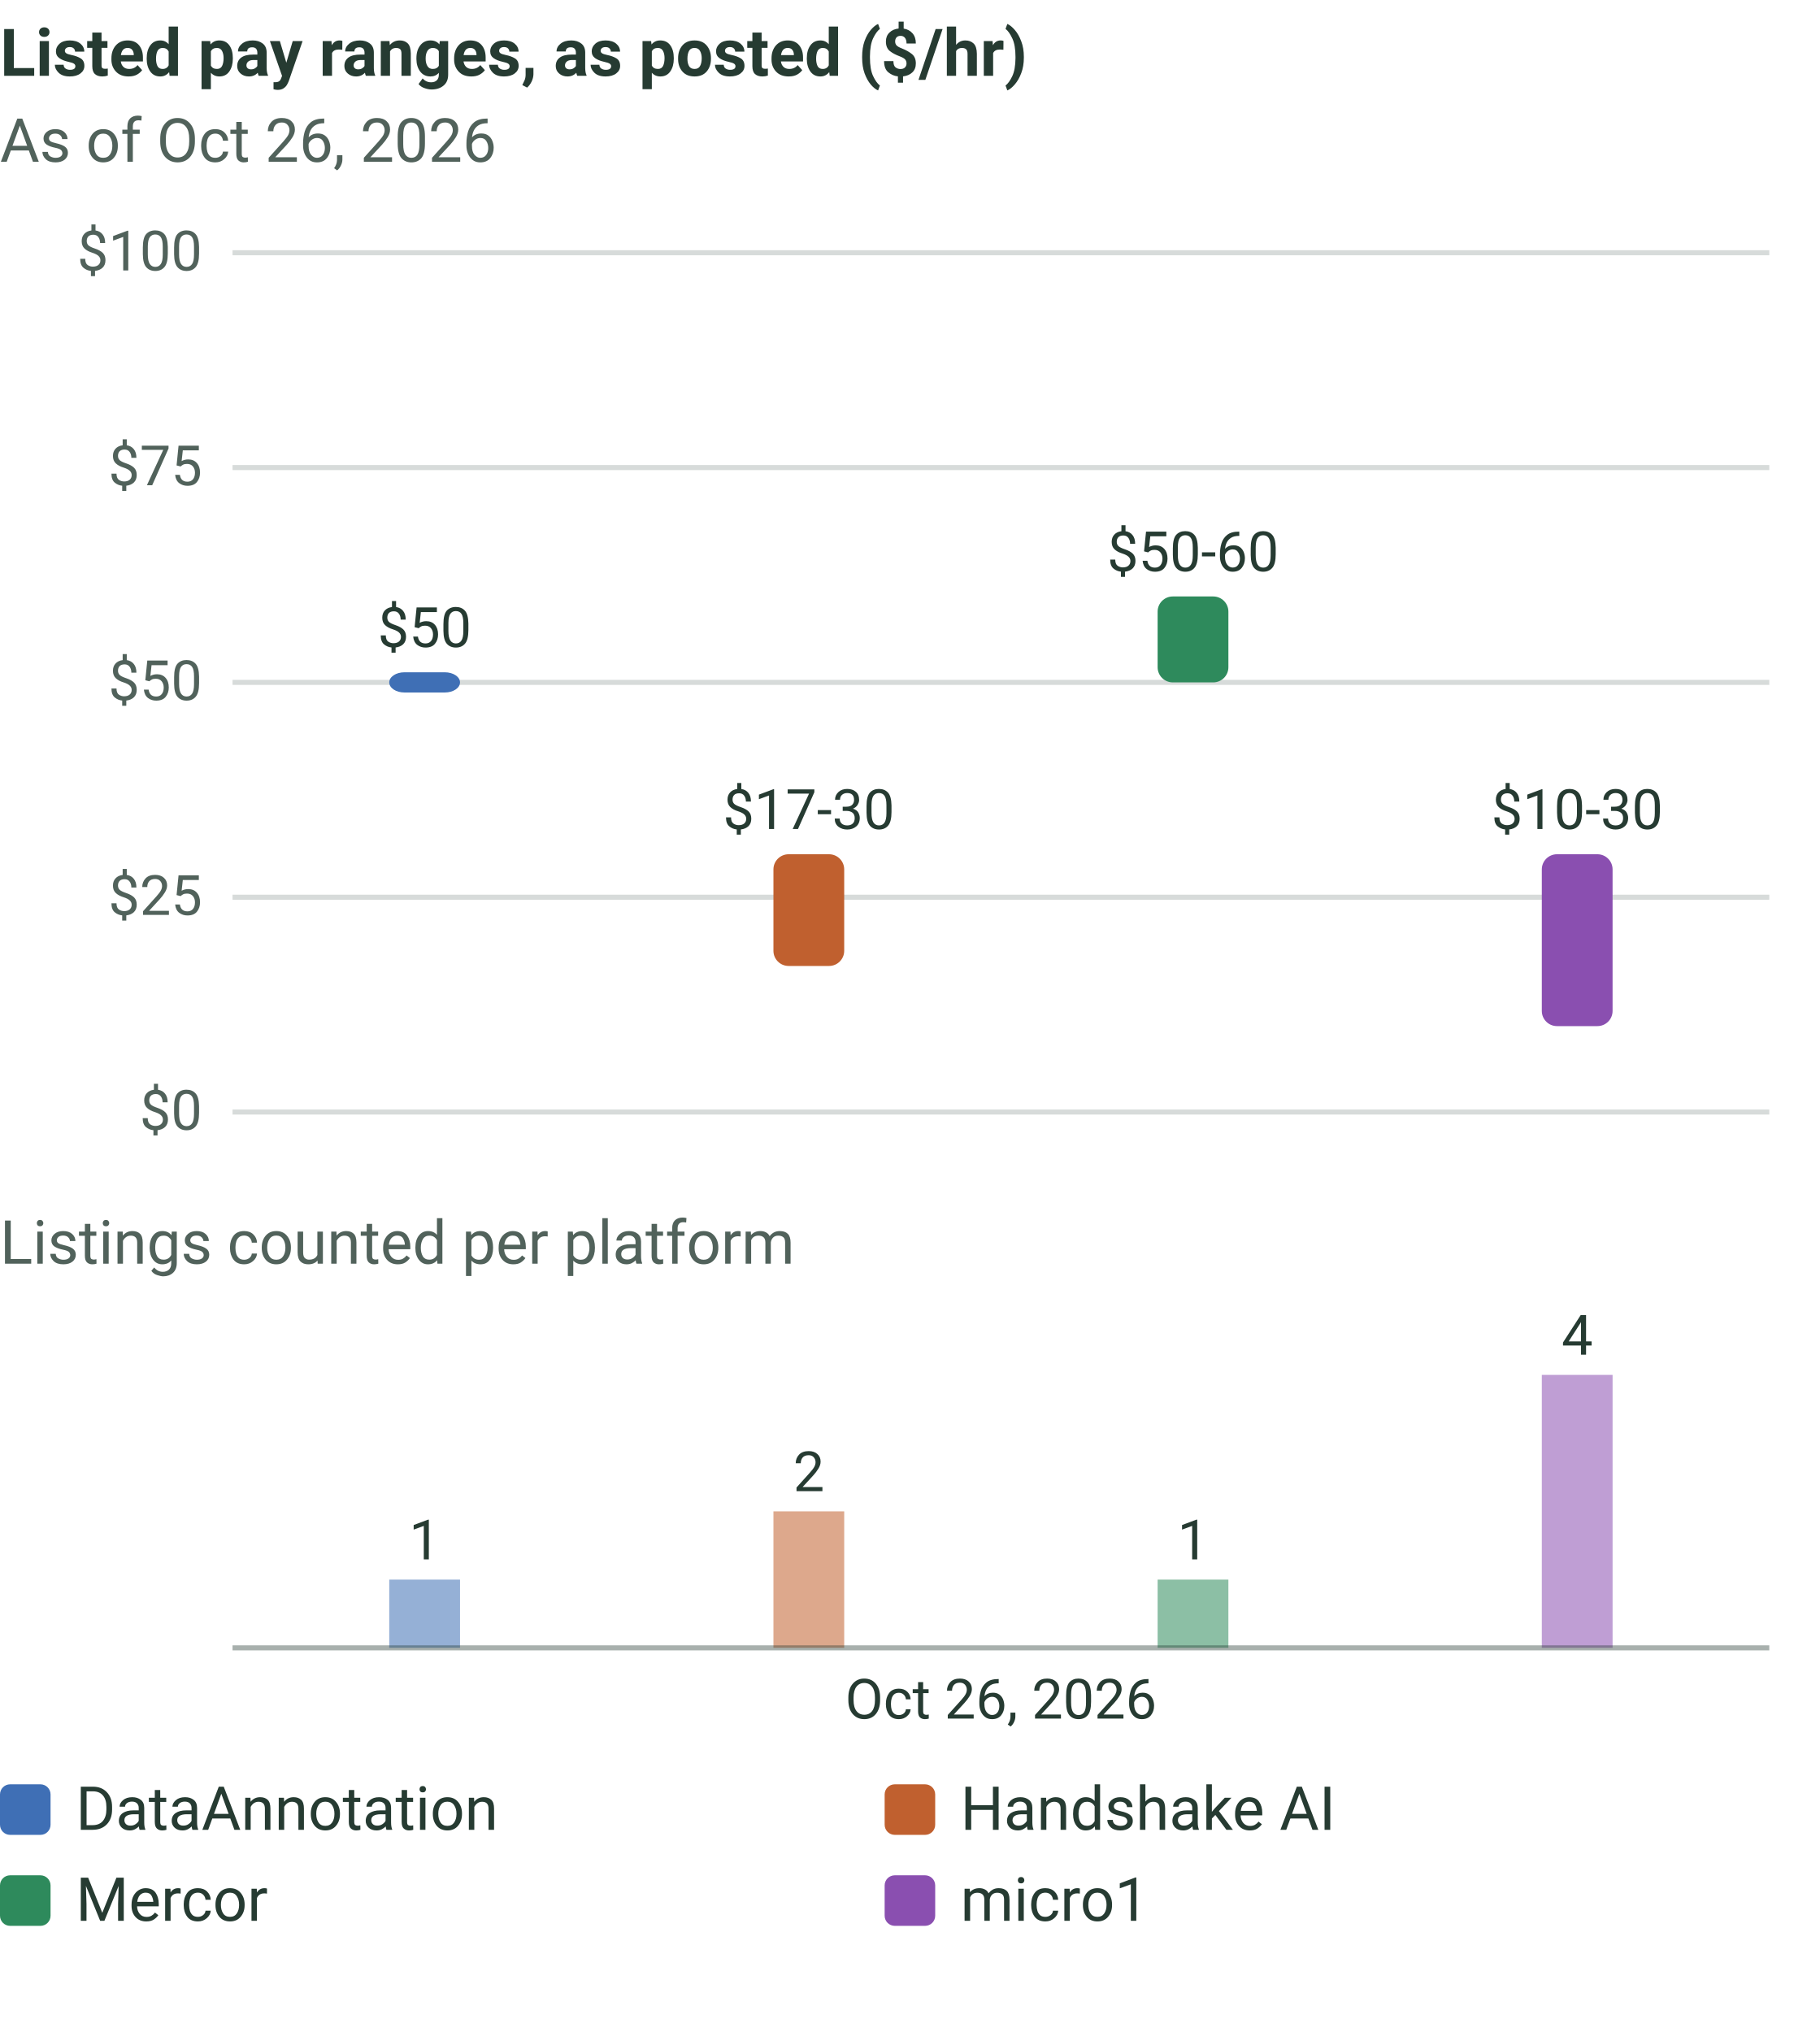
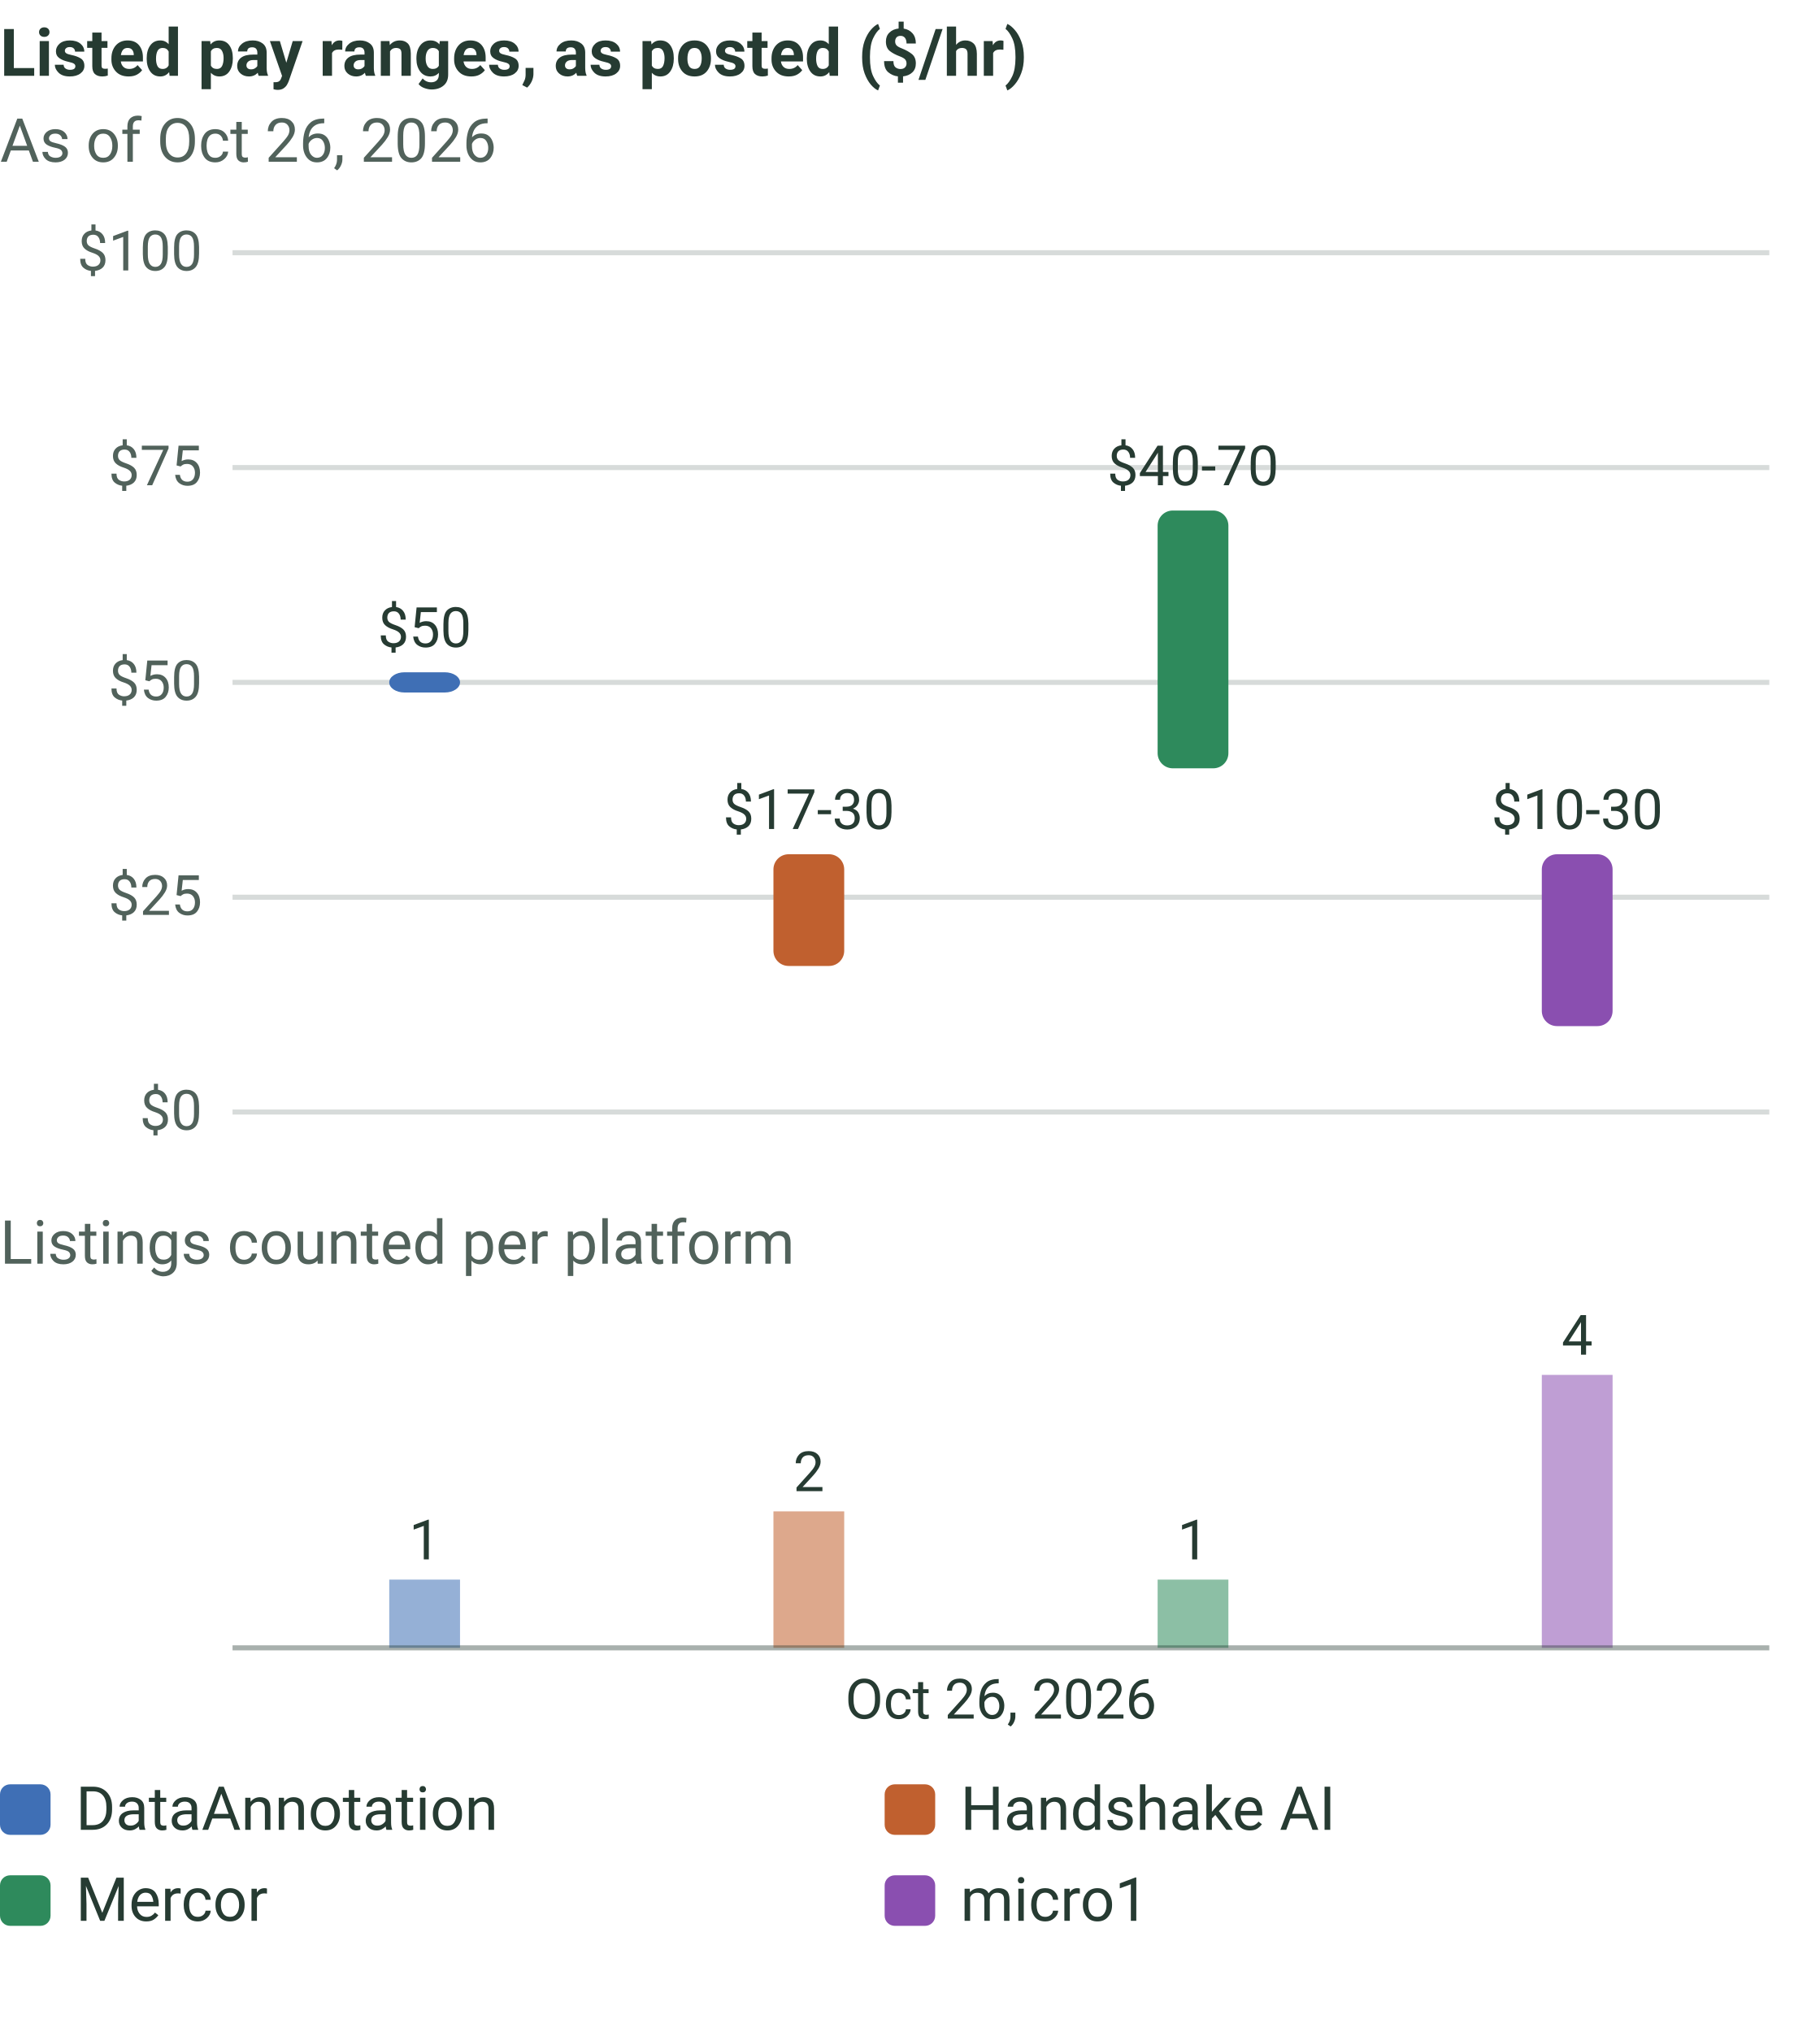
<svg xmlns="http://www.w3.org/2000/svg" class="pt-chart-svg" viewBox="0 0 360 402" width="100%" role="img" aria-labelledby="ptc-general-title ptc-general-desc" preserveAspectRatio="xMinYMin meet" font-family="system-ui, -apple-system, Segoe UI, Roboto, sans-serif" font-size="12" style="max-width:360px;height:auto;color:#263b32;background:#fffdf6">
  <text x="0" y="15" font-weight="700" font-size="13" fill="currentColor">Listed pay ranges, as posted ($/hr)</text>
  <text x="0" y="32" font-size="12" fill="currentColor" opacity=".8">As of Oct 26, 2026</text>
  <line x1="46" x2="350" y1="220.0" y2="220.0" stroke="currentColor" stroke-opacity=".18" />
  <text x="40" y="223.5" text-anchor="end" font-size="11" fill="currentColor" opacity=".8">$0</text>
  <line x1="46" x2="350" y1="177.5" y2="177.5" stroke="currentColor" stroke-opacity=".18" />
  <text x="40" y="181.0" text-anchor="end" font-size="11" fill="currentColor" opacity=".8">$25</text>
  <line x1="46" x2="350" y1="135.0" y2="135.0" stroke="currentColor" stroke-opacity=".18" />
  <text x="40" y="138.5" text-anchor="end" font-size="11" fill="currentColor" opacity=".8">$50</text>
  <line x1="46" x2="350" y1="92.5" y2="92.5" stroke="currentColor" stroke-opacity=".18" />
  <text x="40" y="96.0" text-anchor="end" font-size="11" fill="currentColor" opacity=".8">$75</text>
  <line x1="46" x2="350" y1="50.0" y2="50.0" stroke="currentColor" stroke-opacity=".18" />
  <text x="40" y="53.5" text-anchor="end" font-size="11" fill="currentColor" opacity=".8">$100</text>
  <rect x="77.0" y="133.0" width="14.0" height="4.0" rx="3" fill="#3f6fb5" />
  <text x="84.0" y="128.0" text-anchor="middle" font-size="11" fill="currentColor">$50</text>
  <rect x="77.0" y="312.5" width="14.0" height="13.5" fill="#3f6fb5" fill-opacity=".55" />
  <text x="84.0" y="308.5" text-anchor="middle" font-size="11" fill="currentColor">1</text>
  <rect x="153.0" y="169.0" width="14.0" height="22.1" rx="3" fill="#c0602f" />
  <text x="160.0" y="164.0" text-anchor="middle" font-size="11" fill="currentColor">$17-30</text>
  <rect x="153.0" y="299.0" width="14.0" height="27.0" fill="#c0602f" fill-opacity=".55" />
  <text x="160.0" y="295.0" text-anchor="middle" font-size="11" fill="currentColor">2</text>
-   <rect x="229.0" y="118.0" width="14.0" height="17.0" rx="3" fill="#2e8a5c" />
-   <text x="236.0" y="113.0" text-anchor="middle" font-size="11" fill="currentColor">$50-60</text>
+   <rect x="229.0" y="101.0" width="14.0" height="51.0" rx="3" fill="#2e8a5c" />
+   <text x="236.0" y="96.0" text-anchor="middle" font-size="11" fill="currentColor">$40-70</text>
  <rect x="229.0" y="312.5" width="14.0" height="13.5" fill="#2e8a5c" fill-opacity=".55" />
  <text x="236.0" y="308.5" text-anchor="middle" font-size="11" fill="currentColor">1</text>
  <rect x="305.0" y="169.0" width="14.0" height="34.0" rx="3" fill="#8a4fb0" />
  <text x="312.0" y="164.0" text-anchor="middle" font-size="11" fill="currentColor">$10-30</text>
  <rect x="305.0" y="272.0" width="14.0" height="54.0" fill="#8a4fb0" fill-opacity=".55" />
  <text x="312.0" y="268.0" text-anchor="middle" font-size="11" fill="currentColor">4</text>
  <text x="198.0" y="340" text-anchor="middle" font-size="11" fill="currentColor">Oct 26, 2026</text>
  <line x1="46" x2="350" y1="326" y2="326" stroke="currentColor" stroke-opacity=".4" />
  <text x="0" y="250" font-size="12" fill="currentColor" opacity=".8">Listings counted per platform</text>
  <rect x="0" y="353" width="10" height="10" rx="2" fill="#3f6fb5" />
  <text x="15" y="362" font-size="12" fill="currentColor">DataAnnotation</text>
  <rect x="175" y="353" width="10" height="10" rx="2" fill="#c0602f" />
  <text x="190" y="362" font-size="12" fill="currentColor">Handshake AI</text>
  <rect x="0" y="371" width="10" height="10" rx="2" fill="#2e8a5c" />
  <text x="15" y="380" font-size="12" fill="currentColor">Mercor</text>
  <rect x="175" y="371" width="10" height="10" rx="2" fill="#8a4fb0" />
  <text x="190" y="380" font-size="12" fill="currentColor">micro1</text>
</svg>
